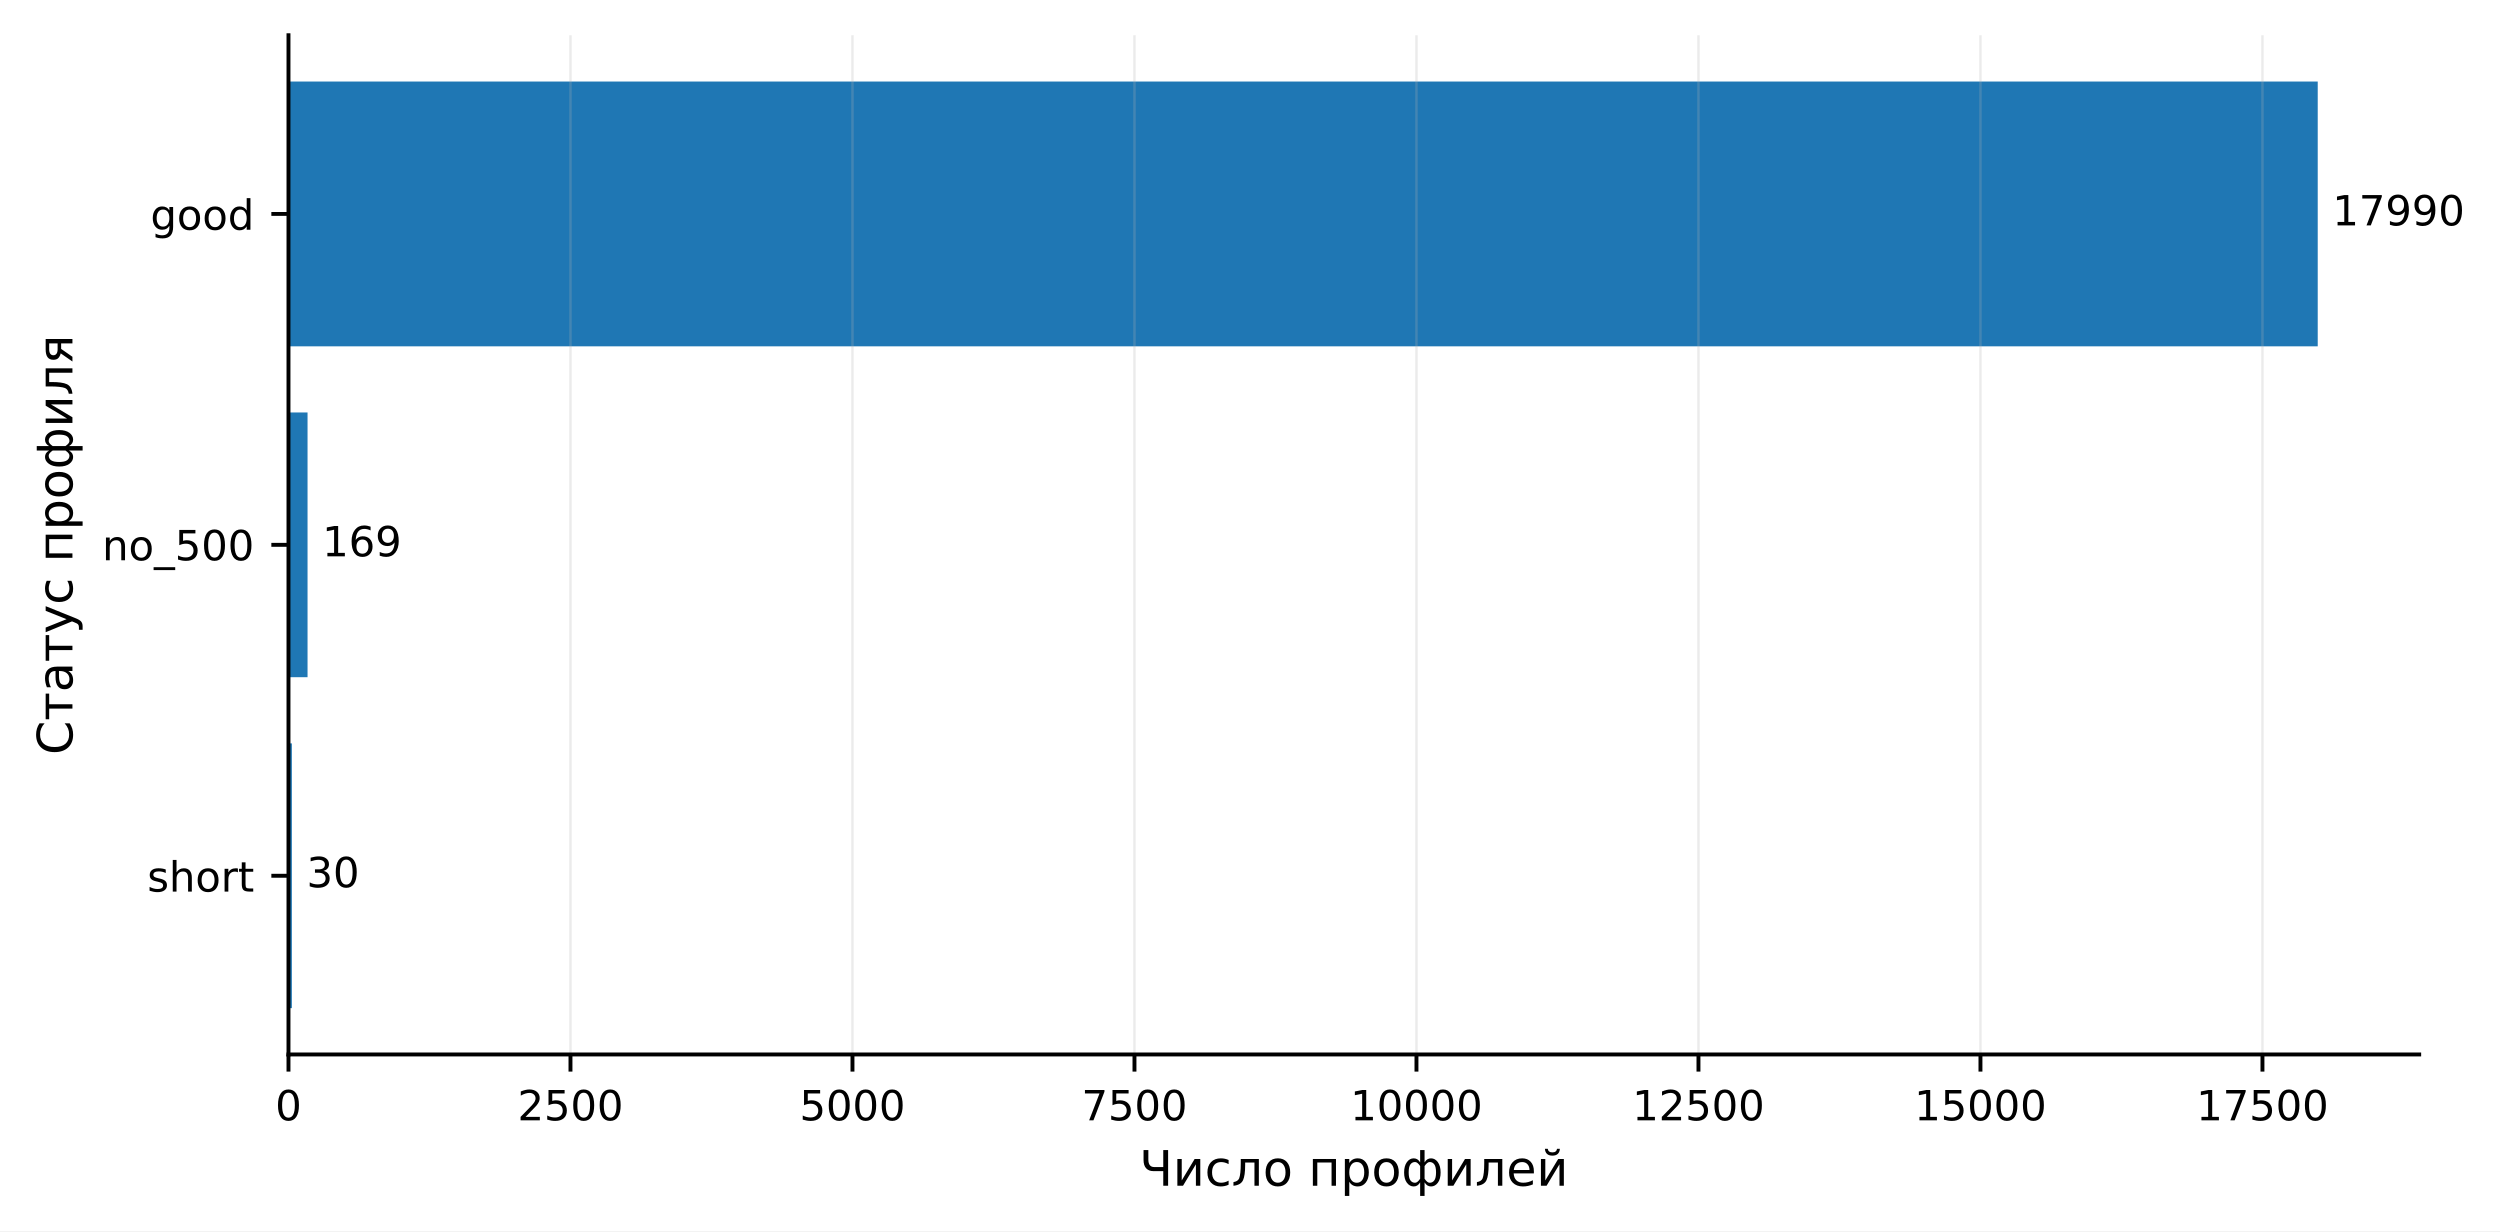
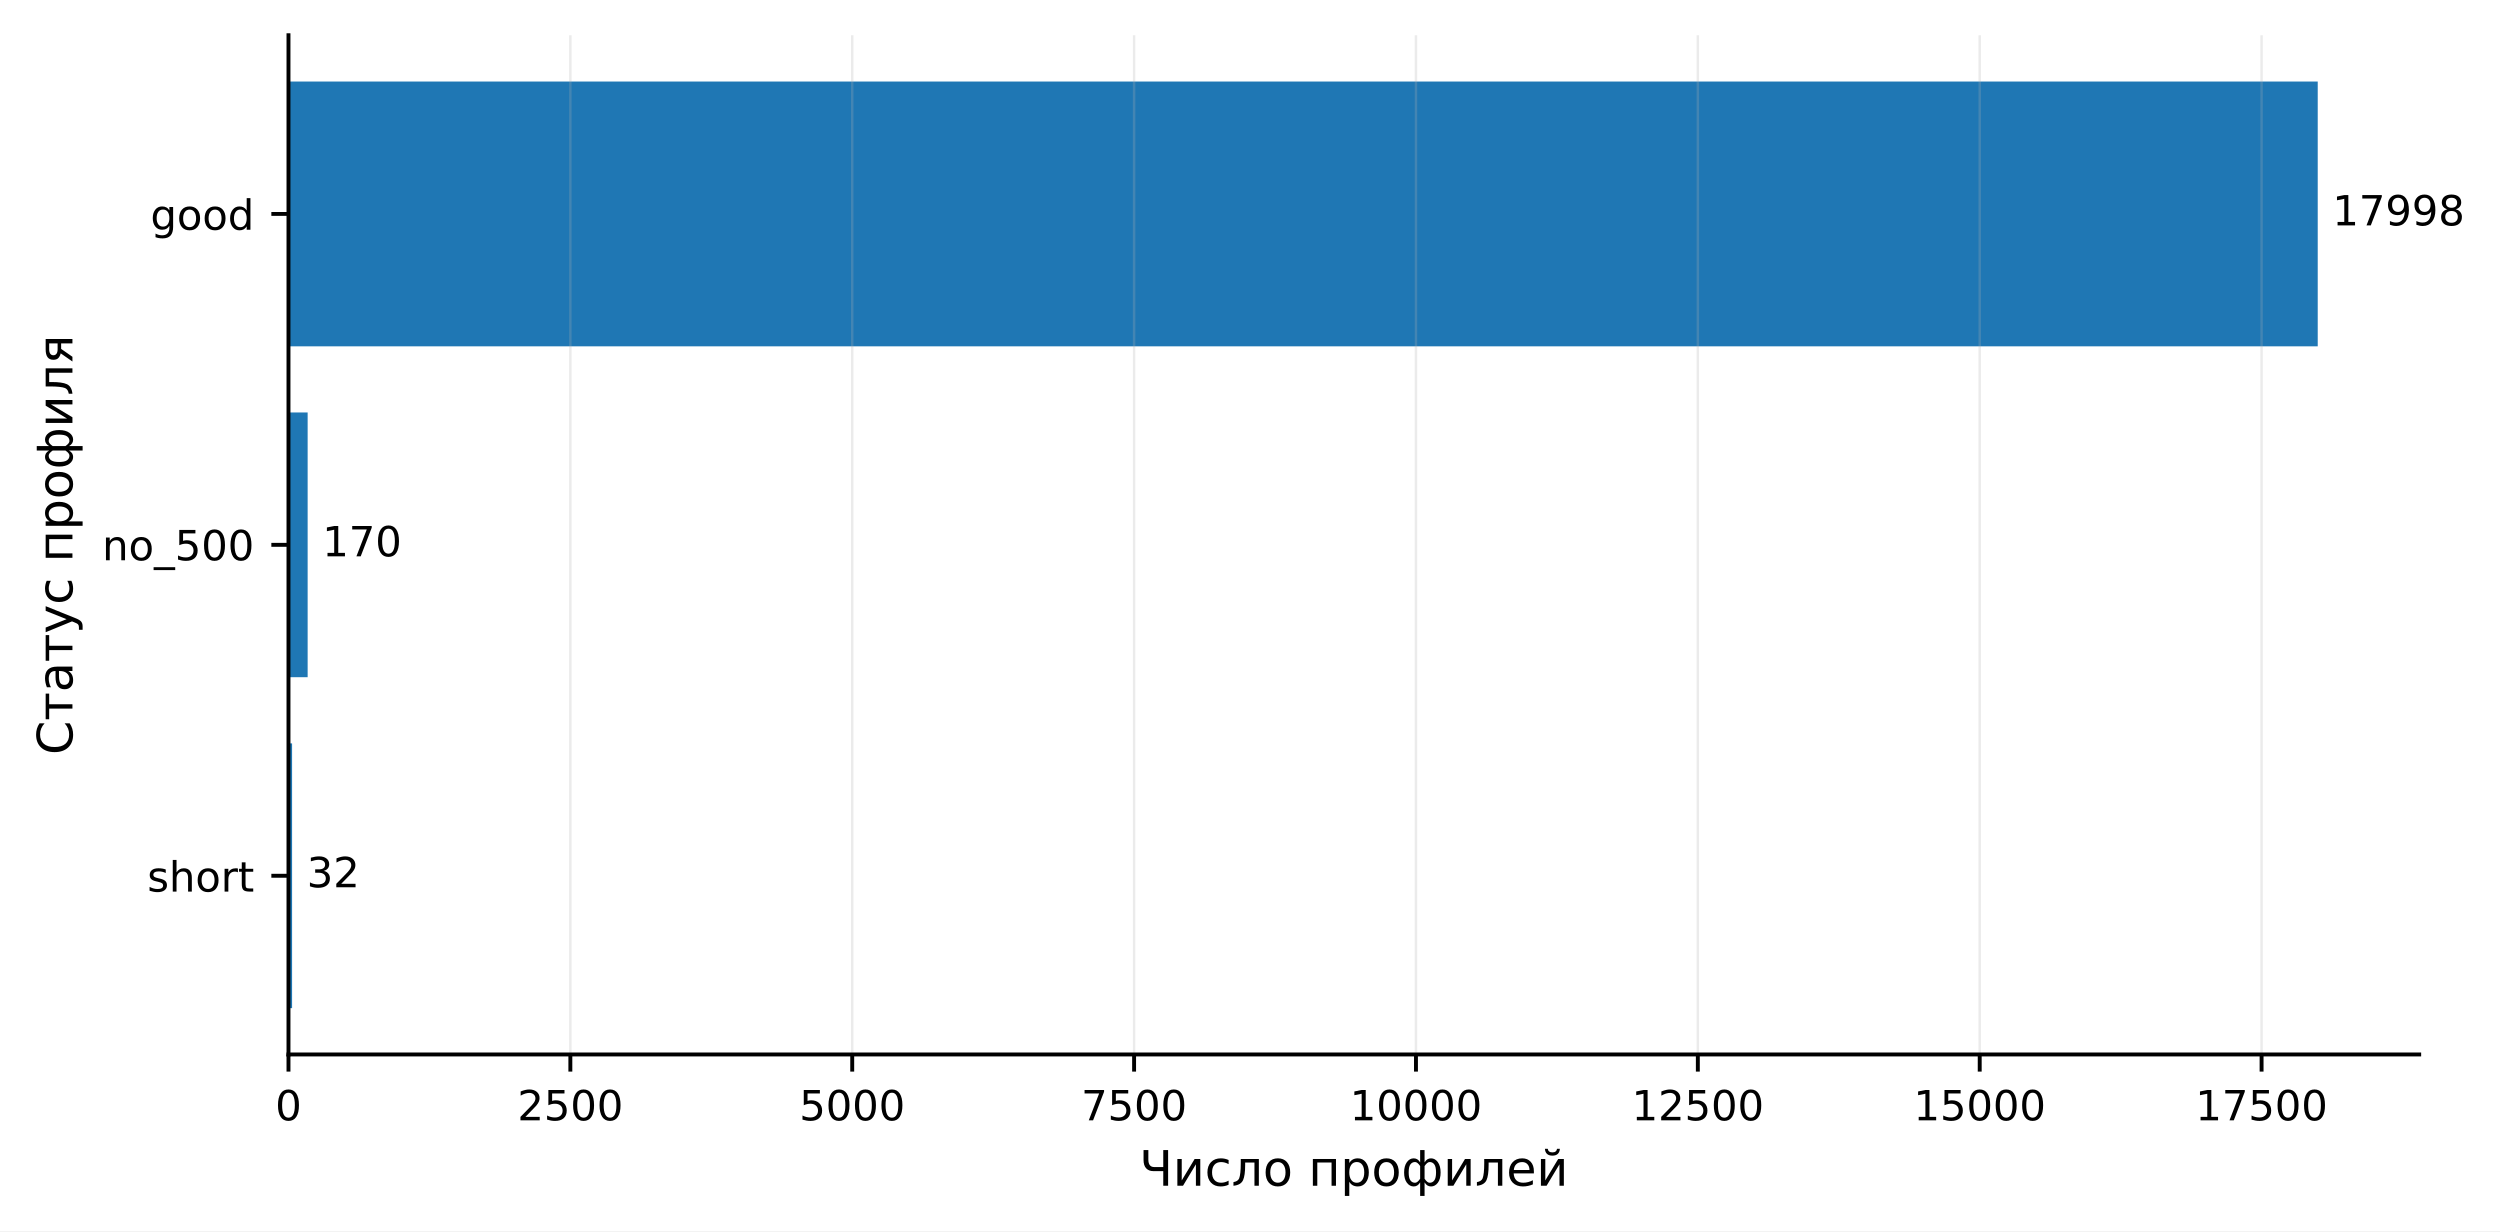
<svg xmlns="http://www.w3.org/2000/svg" xmlns:xlink="http://www.w3.org/1999/xlink" width="510.782pt" height="251.545pt" viewBox="0 0 510.782 251.545" version="1.1">
  <defs>
    <style type="text/css">*{stroke-linejoin: round; stroke-linecap: butt}</style>
  </defs>
  <g id="figure_1">
    <g id="patch_1">
      <path d="M 0 251.545  L 510.782 251.545  L 510.782 0  L 0 0  z " style="fill: #ffffff" />
    </g>
    <g id="axes_1">
      <g id="patch_2">
        <path d="M 58.94 215.44  L 494.272 215.44  L 494.272 7.2  L 58.94 7.2  z " style="fill: #ffffff" />
      </g>
      <g id="patch_3">
-         <path d="M 58.94 205.975  L 59.632 205.975  L 59.632 151.886  L 58.94 151.886  z " clip-path="url(#pc7776d1ee8)" style="fill: #1f77b4" />
+         <path d="M 58.94 205.975  L 59.677 205.975  L 59.677 151.886  L 58.94 151.886  z " clip-path="url(#p775dac2591)" style="fill: #1f77b4" />
      </g>
      <g id="patch_4">
-         <path d="M 58.94 138.364  L 62.835 138.364  L 62.835 84.276  L 58.94 84.276  z " clip-path="url(#pc7776d1ee8)" style="fill: #1f77b4" />
+         <path d="M 58.94 138.364  L 62.856 138.364  L 62.856 84.276  L 58.94 84.276  z " clip-path="url(#p775dac2591)" style="fill: #1f77b4" />
      </g>
      <g id="patch_5">
-         <path d="M 58.94 70.754  L 473.542 70.754  L 473.542 16.665  L 58.94 16.665  z " clip-path="url(#pc7776d1ee8)" style="fill: #1f77b4" />
+         <path d="M 58.94 70.754  L 473.542 70.754  L 473.542 16.665  L 58.94 16.665  z " clip-path="url(#p775dac2591)" style="fill: #1f77b4" />
      </g>
      <g id="matplotlib.axis_1">
        <g id="xtick_1">
          <g id="line2d_1">
-             <path d="M 58.94 215.44  L 58.94 7.2  " clip-path="url(#pc7776d1ee8)" style="fill: none; stroke: #b0b0b0; stroke-opacity: 0.25; stroke-width: 0.5; stroke-linecap: square" />
+             <path d="M 58.94 215.44  L 58.94 7.2  " clip-path="url(#p775dac2591)" style="fill: none; stroke: #b0b0b0; stroke-opacity: 0.25; stroke-width: 0.5; stroke-linecap: square" />
          </g>
          <g id="line2d_2">
            <defs>
-               <path id="md63ba2b6ef" d="M 0 0  L 0 3.5  " style="stroke: #000000; stroke-width: 0.8" />
+               <path id="m250e05b967" d="M 0 0  L 0 3.5  " style="stroke: #000000; stroke-width: 0.8" />
            </defs>
            <g>
-               <use xlink:href="#md63ba2b6ef" x="58.94" y="215.44" style="stroke: #000000; stroke-width: 0.8" />
+               <use xlink:href="#m250e05b967" x="58.94" y="215.44" style="stroke: #000000; stroke-width: 0.8" />
            </g>
          </g>
          <g id="text_1">
            <g transform="translate(56.23625 228.8987) scale(0.085 -0.085)">
              <defs>
                <path id="DejaVuSans-30" d="M 2034 4250  Q 1547 4250 1301 3770  Q 1056 3291 1056 2328  Q 1056 1369 1301 889  Q 1547 409 2034 409  Q 2525 409 2770 889  Q 3016 1369 3016 2328  Q 3016 3291 2770 3770  Q 2525 4250 2034 4250  z M 2034 4750  Q 2819 4750 3233 4129  Q 3647 3509 3647 2328  Q 3647 1150 3233 529  Q 2819 -91 2034 -91  Q 1250 -91 836 529  Q 422 1150 422 2328  Q 422 3509 836 4129  Q 1250 4750 2034 4750  z " transform="scale(0.015625)" />
              </defs>
              <use xlink:href="#DejaVuSans-30" />
            </g>
          </g>
        </g>
        <g id="xtick_2">
          <g id="line2d_3">
-             <path d="M 116.556 215.44  L 116.556 7.2  " clip-path="url(#pc7776d1ee8)" style="fill: none; stroke: #b0b0b0; stroke-opacity: 0.25; stroke-width: 0.5; stroke-linecap: square" />
+             <path d="M 116.53 215.44  L 116.53 7.2  " clip-path="url(#p775dac2591)" style="fill: none; stroke: #b0b0b0; stroke-opacity: 0.25; stroke-width: 0.5; stroke-linecap: square" />
          </g>
          <g id="line2d_4">
            <g>
-               <use xlink:href="#md63ba2b6ef" x="116.556" y="215.44" style="stroke: #000000; stroke-width: 0.8" />
+               <use xlink:href="#m250e05b967" x="116.53" y="215.44" style="stroke: #000000; stroke-width: 0.8" />
            </g>
          </g>
          <g id="text_2">
-             <g transform="translate(105.7396 228.8987) scale(0.085 -0.085)">
+             <g transform="translate(105.714 228.8987) scale(0.085 -0.085)">
              <defs>
                <path id="DejaVuSans-32" d="M 1228 531  L 3431 531  L 3431 0  L 469 0  L 469 531  Q 828 903 1448 1529  Q 2069 2156 2228 2338  Q 2531 2678 2651 2914  Q 2772 3150 2772 3378  Q 2772 3750 2511 3984  Q 2250 4219 1831 4219  Q 1534 4219 1204 4116  Q 875 4013 500 3803  L 500 4441  Q 881 4594 1212 4672  Q 1544 4750 1819 4750  Q 2544 4750 2975 4387  Q 3406 4025 3406 3419  Q 3406 3131 3298 2873  Q 3191 2616 2906 2266  Q 2828 2175 2409 1742  Q 1991 1309 1228 531  z " transform="scale(0.015625)" />
                <path id="DejaVuSans-35" d="M 691 4666  L 3169 4666  L 3169 4134  L 1269 4134  L 1269 2991  Q 1406 3038 1543 3061  Q 1681 3084 1819 3084  Q 2600 3084 3056 2656  Q 3513 2228 3513 1497  Q 3513 744 3044 326  Q 2575 -91 1722 -91  Q 1428 -91 1123 -41  Q 819 9 494 109  L 494 744  Q 775 591 1075 516  Q 1375 441 1709 441  Q 2250 441 2565 725  Q 2881 1009 2881 1497  Q 2881 1984 2565 2268  Q 2250 2553 1709 2553  Q 1456 2553 1204 2497  Q 953 2441 691 2322  L 691 4666  z " transform="scale(0.015625)" />
              </defs>
              <use xlink:href="#DejaVuSans-32" />
              <use xlink:href="#DejaVuSans-35" transform="translate(63.62305 0)" />
              <use xlink:href="#DejaVuSans-30" transform="translate(127.2461 0)" />
              <use xlink:href="#DejaVuSans-30" transform="translate(190.8691 0)" />
            </g>
          </g>
        </g>
        <g id="xtick_3">
          <g id="line2d_5">
-             <path d="M 174.171 215.44  L 174.171 7.2  " clip-path="url(#pc7776d1ee8)" style="fill: none; stroke: #b0b0b0; stroke-opacity: 0.25; stroke-width: 0.5; stroke-linecap: square" />
+             <path d="M 174.12 215.44  L 174.12 7.2  " clip-path="url(#p775dac2591)" style="fill: none; stroke: #b0b0b0; stroke-opacity: 0.25; stroke-width: 0.5; stroke-linecap: square" />
          </g>
          <g id="line2d_6">
            <g>
-               <use xlink:href="#md63ba2b6ef" x="174.171" y="215.44" style="stroke: #000000; stroke-width: 0.8" />
+               <use xlink:href="#m250e05b967" x="174.12" y="215.44" style="stroke: #000000; stroke-width: 0.8" />
            </g>
          </g>
          <g id="text_3">
-             <g transform="translate(163.3551 228.8987) scale(0.085 -0.085)">
+             <g transform="translate(163.3039 228.8987) scale(0.085 -0.085)">
              <use xlink:href="#DejaVuSans-35" />
              <use xlink:href="#DejaVuSans-30" transform="translate(63.62305 0)" />
              <use xlink:href="#DejaVuSans-30" transform="translate(127.2461 0)" />
              <use xlink:href="#DejaVuSans-30" transform="translate(190.8691 0)" />
            </g>
          </g>
        </g>
        <g id="xtick_4">
          <g id="line2d_7">
-             <path d="M 231.787 215.44  L 231.787 7.2  " clip-path="url(#pc7776d1ee8)" style="fill: none; stroke: #b0b0b0; stroke-opacity: 0.25; stroke-width: 0.5; stroke-linecap: square" />
+             <path d="M 231.71 215.44  L 231.71 7.2  " clip-path="url(#p775dac2591)" style="fill: none; stroke: #b0b0b0; stroke-opacity: 0.25; stroke-width: 0.5; stroke-linecap: square" />
          </g>
          <g id="line2d_8">
            <g>
-               <use xlink:href="#md63ba2b6ef" x="231.787" y="215.44" style="stroke: #000000; stroke-width: 0.8" />
+               <use xlink:href="#m250e05b967" x="231.71" y="215.44" style="stroke: #000000; stroke-width: 0.8" />
            </g>
          </g>
          <g id="text_4">
-             <g transform="translate(220.9707 228.8987) scale(0.085 -0.085)">
+             <g transform="translate(220.8938 228.8987) scale(0.085 -0.085)">
              <defs>
                <path id="DejaVuSans-37" d="M 525 4666  L 3525 4666  L 3525 4397  L 1831 0  L 1172 0  L 2766 4134  L 525 4134  L 525 4666  z " transform="scale(0.015625)" />
              </defs>
              <use xlink:href="#DejaVuSans-37" />
              <use xlink:href="#DejaVuSans-35" transform="translate(63.62305 0)" />
              <use xlink:href="#DejaVuSans-30" transform="translate(127.2461 0)" />
              <use xlink:href="#DejaVuSans-30" transform="translate(190.8691 0)" />
            </g>
          </g>
        </g>
        <g id="xtick_5">
          <g id="line2d_9">
-             <path d="M 289.402 215.44  L 289.402 7.2  " clip-path="url(#pc7776d1ee8)" style="fill: none; stroke: #b0b0b0; stroke-opacity: 0.25; stroke-width: 0.5; stroke-linecap: square" />
+             <path d="M 289.3 215.44  L 289.3 7.2  " clip-path="url(#p775dac2591)" style="fill: none; stroke: #b0b0b0; stroke-opacity: 0.25; stroke-width: 0.5; stroke-linecap: square" />
          </g>
          <g id="line2d_10">
            <g>
-               <use xlink:href="#md63ba2b6ef" x="289.402" y="215.44" style="stroke: #000000; stroke-width: 0.8" />
+               <use xlink:href="#m250e05b967" x="289.3" y="215.44" style="stroke: #000000; stroke-width: 0.8" />
            </g>
          </g>
          <g id="text_5">
-             <g transform="translate(275.8821 228.8987) scale(0.085 -0.085)">
+             <g transform="translate(275.7797 228.8987) scale(0.085 -0.085)">
              <defs>
                <path id="DejaVuSans-31" d="M 794 531  L 1825 531  L 1825 4091  L 703 3866  L 703 4441  L 1819 4666  L 2450 4666  L 2450 531  L 3481 531  L 3481 0  L 794 0  L 794 531  z " transform="scale(0.015625)" />
              </defs>
              <use xlink:href="#DejaVuSans-31" />
              <use xlink:href="#DejaVuSans-30" transform="translate(63.62305 0)" />
              <use xlink:href="#DejaVuSans-30" transform="translate(127.2461 0)" />
              <use xlink:href="#DejaVuSans-30" transform="translate(190.8691 0)" />
              <use xlink:href="#DejaVuSans-30" transform="translate(254.4922 0)" />
            </g>
          </g>
        </g>
        <g id="xtick_6">
          <g id="line2d_11">
-             <path d="M 347.018 215.44  L 347.018 7.2  " clip-path="url(#pc7776d1ee8)" style="fill: none; stroke: #b0b0b0; stroke-opacity: 0.25; stroke-width: 0.5; stroke-linecap: square" />
+             <path d="M 346.89 215.44  L 346.89 7.2  " clip-path="url(#p775dac2591)" style="fill: none; stroke: #b0b0b0; stroke-opacity: 0.25; stroke-width: 0.5; stroke-linecap: square" />
          </g>
          <g id="line2d_12">
            <g>
-               <use xlink:href="#md63ba2b6ef" x="347.018" y="215.44" style="stroke: #000000; stroke-width: 0.8" />
+               <use xlink:href="#m250e05b967" x="346.89" y="215.44" style="stroke: #000000; stroke-width: 0.8" />
            </g>
          </g>
          <g id="text_6">
-             <g transform="translate(333.4977 228.8987) scale(0.085 -0.085)">
+             <g transform="translate(333.3696 228.8987) scale(0.085 -0.085)">
              <use xlink:href="#DejaVuSans-31" />
              <use xlink:href="#DejaVuSans-32" transform="translate(63.62305 0)" />
              <use xlink:href="#DejaVuSans-35" transform="translate(127.2461 0)" />
              <use xlink:href="#DejaVuSans-30" transform="translate(190.8691 0)" />
              <use xlink:href="#DejaVuSans-30" transform="translate(254.4922 0)" />
            </g>
          </g>
        </g>
        <g id="xtick_7">
          <g id="line2d_13">
-             <path d="M 404.633 215.44  L 404.633 7.2  " clip-path="url(#pc7776d1ee8)" style="fill: none; stroke: #b0b0b0; stroke-opacity: 0.25; stroke-width: 0.5; stroke-linecap: square" />
+             <path d="M 404.48 215.44  L 404.48 7.2  " clip-path="url(#p775dac2591)" style="fill: none; stroke: #b0b0b0; stroke-opacity: 0.25; stroke-width: 0.5; stroke-linecap: square" />
          </g>
          <g id="line2d_14">
            <g>
-               <use xlink:href="#md63ba2b6ef" x="404.633" y="215.44" style="stroke: #000000; stroke-width: 0.8" />
+               <use xlink:href="#m250e05b967" x="404.48" y="215.44" style="stroke: #000000; stroke-width: 0.8" />
            </g>
          </g>
          <g id="text_7">
-             <g transform="translate(391.1132 228.8987) scale(0.085 -0.085)">
+             <g transform="translate(390.9595 228.8987) scale(0.085 -0.085)">
              <use xlink:href="#DejaVuSans-31" />
              <use xlink:href="#DejaVuSans-35" transform="translate(63.62305 0)" />
              <use xlink:href="#DejaVuSans-30" transform="translate(127.2461 0)" />
              <use xlink:href="#DejaVuSans-30" transform="translate(190.8691 0)" />
              <use xlink:href="#DejaVuSans-30" transform="translate(254.4922 0)" />
            </g>
          </g>
        </g>
        <g id="xtick_8">
          <g id="line2d_15">
-             <path d="M 462.249 215.44  L 462.249 7.2  " clip-path="url(#pc7776d1ee8)" style="fill: none; stroke: #b0b0b0; stroke-opacity: 0.25; stroke-width: 0.5; stroke-linecap: square" />
+             <path d="M 462.07 215.44  L 462.07 7.2  " clip-path="url(#p775dac2591)" style="fill: none; stroke: #b0b0b0; stroke-opacity: 0.25; stroke-width: 0.5; stroke-linecap: square" />
          </g>
          <g id="line2d_16">
            <g>
-               <use xlink:href="#md63ba2b6ef" x="462.249" y="215.44" style="stroke: #000000; stroke-width: 0.8" />
+               <use xlink:href="#m250e05b967" x="462.07" y="215.44" style="stroke: #000000; stroke-width: 0.8" />
            </g>
          </g>
          <g id="text_8">
-             <g transform="translate(448.7287 228.8987) scale(0.085 -0.085)">
+             <g transform="translate(448.5494 228.8987) scale(0.085 -0.085)">
              <use xlink:href="#DejaVuSans-31" />
              <use xlink:href="#DejaVuSans-37" transform="translate(63.62305 0)" />
              <use xlink:href="#DejaVuSans-35" transform="translate(127.2461 0)" />
              <use xlink:href="#DejaVuSans-30" transform="translate(190.8691 0)" />
              <use xlink:href="#DejaVuSans-30" transform="translate(254.4922 0)" />
            </g>
          </g>
        </g>
        <g id="text_9">
          <g transform="translate(232.7865 242.2648) scale(0.1 -0.1)">
            <defs>
              <path id="DejaVuSans-427" d="M 3125 0  L 3125 1913  L 1822 1913  Q 1241 1913 894 2277  Q 547 2641 547 3384  L 547 4666  L 1175 4666  L 1175 3434  Q 1175 2938 1369 2691  Q 1563 2444 1950 2444  L 3125 2444  L 3125 4666  L 3759 4666  L 3759 0  L 3125 0  z " transform="scale(0.015625)" />
              <path id="DejaVuSans-438" d="M 3578 3500  L 3578 0  L 3006 0  L 3006 2809  L 1319 0  L 581 0  L 581 3500  L 1153 3500  L 1153 697  L 2838 3500  L 3578 3500  z " transform="scale(0.015625)" />
              <path id="DejaVuSans-441" d="M 3122 3366  L 3122 2828  Q 2878 2963 2633 3030  Q 2388 3097 2138 3097  Q 1578 3097 1268 2742  Q 959 2388 959 1747  Q 959 1106 1268 751  Q 1578 397 2138 397  Q 2388 397 2633 464  Q 2878 531 3122 666  L 3122 134  Q 2881 22 2623 -34  Q 2366 -91 2075 -91  Q 1284 -91 818 406  Q 353 903 353 1747  Q 353 2603 823 3093  Q 1294 3584 2113 3584  Q 2378 3584 2631 3529  Q 2884 3475 3122 3366  z " transform="scale(0.015625)" />
              <path id="DejaVuSans-43b" d="M 238 0  L 238 478  Q 806 566 981 959  Q 1194 1513 1194 2928  L 1194 3500  L 3559 3500  L 3559 0  L 2984 0  L 2984 3041  L 1769 3041  L 1769 2694  Q 1769 1344 1494 738  Q 1200 91 238 0  z " transform="scale(0.015625)" />
              <path id="DejaVuSans-43e" d="M 1959 3097  Q 1497 3097 1228 2736  Q 959 2375 959 1747  Q 959 1119 1226 758  Q 1494 397 1959 397  Q 2419 397 2687 759  Q 2956 1122 2956 1747  Q 2956 2369 2687 2733  Q 2419 3097 1959 3097  z M 1959 3584  Q 2709 3584 3137 3096  Q 3566 2609 3566 1747  Q 3566 888 3137 398  Q 2709 -91 1959 -91  Q 1206 -91 779 398  Q 353 888 353 1747  Q 353 2609 779 3096  Q 1206 3584 1959 3584  z " transform="scale(0.015625)" />
              <path id="DejaVuSans-20" transform="scale(0.015625)" />
              <path id="DejaVuSans-43f" d="M 3603 3500  L 3603 0  L 3025 0  L 3025 3041  L 1159 3041  L 1159 0  L 581 0  L 581 3500  L 3603 3500  z " transform="scale(0.015625)" />
              <path id="DejaVuSans-440" d="M 1159 525  L 1159 -1331  L 581 -1331  L 581 3500  L 1159 3500  L 1159 2969  Q 1341 3281 1617 3432  Q 1894 3584 2278 3584  Q 2916 3584 3314 3078  Q 3713 2572 3713 1747  Q 3713 922 3314 415  Q 2916 -91 2278 -91  Q 1894 -91 1617 61  Q 1341 213 1159 525  z M 3116 1747  Q 3116 2381 2855 2742  Q 2594 3103 2138 3103  Q 1681 3103 1420 2742  Q 1159 2381 1159 1747  Q 1159 1113 1420 752  Q 1681 391 2138 391  Q 2594 391 2855 752  Q 3116 1113 3116 1747  z " transform="scale(0.015625)" />
              <path id="DejaVuSans-444" d="M 947 1747  Q 947 1013 1173 702  Q 1400 391 1784 391  Q 2091 391 2447 916  L 2447 2578  Q 2091 3103 1784 3103  Q 1400 3103 1173 2792  Q 947 2481 947 1747  z M 2447 -1331  L 2447 447  Q 2269 153 2064 31  Q 1859 -91 1600 -91  Q 1078 -91 714 392  Q 350 875 350 1734  Q 350 2594 714 3089  Q 1078 3584 1600 3584  Q 1859 3584 2064 3465  Q 2269 3347 2447 3053  L 2447 4666  L 3025 4666  L 3025 3053  Q 3203 3347 3408 3465  Q 3613 3584 3872 3584  Q 4394 3584 4758 3089  Q 5122 2594 5122 1734  Q 5122 875 4758 392  Q 4394 -91 3872 -91  Q 3613 -91 3408 31  Q 3203 153 3025 447  L 3025 -1331  L 2447 -1331  z M 4525 1747  Q 4525 2481 4298 2792  Q 4072 3103 3688 3103  Q 3381 3103 3025 2578  L 3025 916  Q 3381 391 3688 391  Q 4072 391 4298 702  Q 4525 1013 4525 1747  z " transform="scale(0.015625)" />
              <path id="DejaVuSans-435" d="M 3597 1894  L 3597 1613  L 953 1613  Q 991 1019 1311 708  Q 1631 397 2203 397  Q 2534 397 2845 478  Q 3156 559 3463 722  L 3463 178  Q 3153 47 2828 -22  Q 2503 -91 2169 -91  Q 1331 -91 842 396  Q 353 884 353 1716  Q 353 2575 817 3079  Q 1281 3584 2069 3584  Q 2775 3584 3186 3129  Q 3597 2675 3597 1894  z M 3022 2063  Q 3016 2534 2758 2815  Q 2500 3097 2075 3097  Q 1594 3097 1305 2825  Q 1016 2553 972 2059  L 3022 2063  z " transform="scale(0.015625)" />
              <path id="DejaVuSans-439" d="M 3578 3500  L 3578 0  L 3006 0  L 3006 2809  L 1319 0  L 581 0  L 581 3500  L 1153 3500  L 1153 697  L 2838 3500  L 3578 3500  z M 1102 4833  L 1471 4833  Q 1505 4599 1656 4481  Q 1808 4364 2080 4364  Q 2349 4364 2499 4480  Q 2649 4596 2689 4833  L 3058 4833  Q 3027 4386 2780 4161  Q 2533 3936 2080 3936  Q 1627 3936 1380 4161  Q 1133 4386 1102 4833  z " transform="scale(0.015625)" />
            </defs>
            <use xlink:href="#DejaVuSans-427" />
            <use xlink:href="#DejaVuSans-438" transform="translate(68.55469 0)" />
            <use xlink:href="#DejaVuSans-441" transform="translate(133.5449 0)" />
            <use xlink:href="#DejaVuSans-43b" transform="translate(188.5254 0)" />
            <use xlink:href="#DejaVuSans-43e" transform="translate(252.4414 0)" />
            <use xlink:href="#DejaVuSans-20" transform="translate(313.623 0)" />
            <use xlink:href="#DejaVuSans-43f" transform="translate(345.4102 0)" />
            <use xlink:href="#DejaVuSans-440" transform="translate(410.791 0)" />
            <use xlink:href="#DejaVuSans-43e" transform="translate(474.2676 0)" />
            <use xlink:href="#DejaVuSans-444" transform="translate(535.4492 0)" />
            <use xlink:href="#DejaVuSans-438" transform="translate(620.9473 0)" />
            <use xlink:href="#DejaVuSans-43b" transform="translate(685.9375 0)" />
            <use xlink:href="#DejaVuSans-435" transform="translate(749.8535 0)" />
            <use xlink:href="#DejaVuSans-439" transform="translate(811.377 0)" />
          </g>
        </g>
      </g>
      <g id="matplotlib.axis_2">
        <g id="ytick_1">
          <g id="line2d_17">
            <defs>
-               <path id="m7a0f3e11b7" d="M 0 0  L -3.5 0  " style="stroke: #000000; stroke-width: 0.8" />
+               <path id="m82523b1ab9" d="M 0 0  L -3.5 0  " style="stroke: #000000; stroke-width: 0.8" />
            </defs>
            <g>
-               <use xlink:href="#m7a0f3e11b7" x="58.94" y="178.93" style="stroke: #000000; stroke-width: 0.8" />
+               <use xlink:href="#m82523b1ab9" x="58.94" y="178.93" style="stroke: #000000; stroke-width: 0.8" />
            </g>
          </g>
          <g id="text_10">
            <g transform="translate(30.09797 182.1597) scale(0.085 -0.085)">
              <defs>
                <path id="DejaVuSans-73" d="M 2834 3397  L 2834 2853  Q 2591 2978 2328 3040  Q 2066 3103 1784 3103  Q 1356 3103 1142 2972  Q 928 2841 928 2578  Q 928 2378 1081 2264  Q 1234 2150 1697 2047  L 1894 2003  Q 2506 1872 2764 1633  Q 3022 1394 3022 966  Q 3022 478 2636 193  Q 2250 -91 1575 -91  Q 1294 -91 989 -36  Q 684 19 347 128  L 347 722  Q 666 556 975 473  Q 1284 391 1588 391  Q 1994 391 2212 530  Q 2431 669 2431 922  Q 2431 1156 2273 1281  Q 2116 1406 1581 1522  L 1381 1569  Q 847 1681 609 1914  Q 372 2147 372 2553  Q 372 3047 722 3315  Q 1072 3584 1716 3584  Q 2034 3584 2315 3537  Q 2597 3491 2834 3397  z " transform="scale(0.015625)" />
                <path id="DejaVuSans-68" d="M 3513 2113  L 3513 0  L 2938 0  L 2938 2094  Q 2938 2591 2744 2837  Q 2550 3084 2163 3084  Q 1697 3084 1428 2787  Q 1159 2491 1159 1978  L 1159 0  L 581 0  L 581 4863  L 1159 4863  L 1159 2956  Q 1366 3272 1645 3428  Q 1925 3584 2291 3584  Q 2894 3584 3203 3211  Q 3513 2838 3513 2113  z " transform="scale(0.015625)" />
                <path id="DejaVuSans-6f" d="M 1959 3097  Q 1497 3097 1228 2736  Q 959 2375 959 1747  Q 959 1119 1226 758  Q 1494 397 1959 397  Q 2419 397 2687 759  Q 2956 1122 2956 1747  Q 2956 2369 2687 2733  Q 2419 3097 1959 3097  z M 1959 3584  Q 2709 3584 3137 3096  Q 3566 2609 3566 1747  Q 3566 888 3137 398  Q 2709 -91 1959 -91  Q 1206 -91 779 398  Q 353 888 353 1747  Q 353 2609 779 3096  Q 1206 3584 1959 3584  z " transform="scale(0.015625)" />
                <path id="DejaVuSans-72" d="M 2631 2963  Q 2534 3019 2420 3045  Q 2306 3072 2169 3072  Q 1681 3072 1420 2755  Q 1159 2438 1159 1844  L 1159 0  L 581 0  L 581 3500  L 1159 3500  L 1159 2956  Q 1341 3275 1631 3429  Q 1922 3584 2338 3584  Q 2397 3584 2469 3576  Q 2541 3569 2628 3553  L 2631 2963  z " transform="scale(0.015625)" />
                <path id="DejaVuSans-74" d="M 1172 4494  L 1172 3500  L 2356 3500  L 2356 3053  L 1172 3053  L 1172 1153  Q 1172 725 1289 603  Q 1406 481 1766 481  L 2356 481  L 2356 0  L 1766 0  Q 1100 0 847 248  Q 594 497 594 1153  L 594 3053  L 172 3053  L 172 3500  L 594 3500  L 594 4494  L 1172 4494  z " transform="scale(0.015625)" />
              </defs>
              <use xlink:href="#DejaVuSans-73" />
              <use xlink:href="#DejaVuSans-68" transform="translate(52.09961 0)" />
              <use xlink:href="#DejaVuSans-6f" transform="translate(115.4785 0)" />
              <use xlink:href="#DejaVuSans-72" transform="translate(176.6602 0)" />
              <use xlink:href="#DejaVuSans-74" transform="translate(217.7734 0)" />
            </g>
          </g>
        </g>
        <g id="ytick_2">
          <g id="line2d_18">
            <g>
-               <use xlink:href="#m7a0f3e11b7" x="58.94" y="111.32" style="stroke: #000000; stroke-width: 0.8" />
+               <use xlink:href="#m82523b1ab9" x="58.94" y="111.32" style="stroke: #000000; stroke-width: 0.8" />
            </g>
          </g>
          <g id="text_11">
            <g transform="translate(20.87813 114.4743) scale(0.085 -0.085)">
              <defs>
                <path id="DejaVuSans-6e" d="M 3513 2113  L 3513 0  L 2938 0  L 2938 2094  Q 2938 2591 2744 2837  Q 2550 3084 2163 3084  Q 1697 3084 1428 2787  Q 1159 2491 1159 1978  L 1159 0  L 581 0  L 581 3500  L 1159 3500  L 1159 2956  Q 1366 3272 1645 3428  Q 1925 3584 2291 3584  Q 2894 3584 3203 3211  Q 3513 2838 3513 2113  z " transform="scale(0.015625)" />
                <path id="DejaVuSans-5f" d="M 3263 -1063  L 3263 -1509  L -63 -1509  L -63 -1063  L 3263 -1063  z " transform="scale(0.015625)" />
              </defs>
              <use xlink:href="#DejaVuSans-6e" />
              <use xlink:href="#DejaVuSans-6f" transform="translate(63.37891 0)" />
              <use xlink:href="#DejaVuSans-5f" transform="translate(124.5605 0)" />
              <use xlink:href="#DejaVuSans-35" transform="translate(174.5605 0)" />
              <use xlink:href="#DejaVuSans-30" transform="translate(238.1836 0)" />
              <use xlink:href="#DejaVuSans-30" transform="translate(301.8066 0)" />
            </g>
          </g>
        </g>
        <g id="ytick_3">
          <g id="line2d_19">
            <g>
-               <use xlink:href="#m7a0f3e11b7" x="58.94" y="43.71" style="stroke: #000000; stroke-width: 0.8" />
+               <use xlink:href="#m82523b1ab9" x="58.94" y="43.71" style="stroke: #000000; stroke-width: 0.8" />
            </g>
          </g>
          <g id="text_12">
            <g transform="translate(30.74609 46.93895) scale(0.085 -0.085)">
              <defs>
                <path id="DejaVuSans-67" d="M 2906 1791  Q 2906 2416 2648 2759  Q 2391 3103 1925 3103  Q 1463 3103 1205 2759  Q 947 2416 947 1791  Q 947 1169 1205 825  Q 1463 481 1925 481  Q 2391 481 2648 825  Q 2906 1169 2906 1791  z M 3481 434  Q 3481 -459 3084 -895  Q 2688 -1331 1869 -1331  Q 1566 -1331 1297 -1286  Q 1028 -1241 775 -1147  L 775 -588  Q 1028 -725 1275 -790  Q 1522 -856 1778 -856  Q 2344 -856 2625 -561  Q 2906 -266 2906 331  L 2906 616  Q 2728 306 2450 153  Q 2172 0 1784 0  Q 1141 0 747 490  Q 353 981 353 1791  Q 353 2603 747 3093  Q 1141 3584 1784 3584  Q 2172 3584 2450 3431  Q 2728 3278 2906 2969  L 2906 3500  L 3481 3500  L 3481 434  z " transform="scale(0.015625)" />
                <path id="DejaVuSans-64" d="M 2906 2969  L 2906 4863  L 3481 4863  L 3481 0  L 2906 0  L 2906 525  Q 2725 213 2448 61  Q 2172 -91 1784 -91  Q 1150 -91 751 415  Q 353 922 353 1747  Q 353 2572 751 3078  Q 1150 3584 1784 3584  Q 2172 3584 2448 3432  Q 2725 3281 2906 2969  z M 947 1747  Q 947 1113 1208 752  Q 1469 391 1925 391  Q 2381 391 2643 752  Q 2906 1113 2906 1747  Q 2906 2381 2643 2742  Q 2381 3103 1925 3103  Q 1469 3103 1208 2742  Q 947 2381 947 1747  z " transform="scale(0.015625)" />
              </defs>
              <use xlink:href="#DejaVuSans-67" />
              <use xlink:href="#DejaVuSans-6f" transform="translate(63.47656 0)" />
              <use xlink:href="#DejaVuSans-6f" transform="translate(124.6582 0)" />
              <use xlink:href="#DejaVuSans-64" transform="translate(185.8398 0)" />
            </g>
          </g>
        </g>
        <g id="text_13">
          <g transform="translate(14.79844 154.2286) rotate(-90) scale(0.1 -0.1)">
            <defs>
              <path id="DejaVuSans-421" d="M 4122 4306  L 4122 3641  Q 3803 3938 3442 4084  Q 3081 4231 2675 4231  Q 1875 4231 1450 3742  Q 1025 3253 1025 2328  Q 1025 1406 1450 917  Q 1875 428 2675 428  Q 3081 428 3442 575  Q 3803 722 4122 1019  L 4122 359  Q 3791 134 3420 21  Q 3050 -91 2638 -91  Q 1578 -91 968 557  Q 359 1206 359 2328  Q 359 3453 968 4101  Q 1578 4750 2638 4750  Q 3056 4750 3426 4639  Q 3797 4528 4122 4306  z " transform="scale(0.015625)" />
              <path id="DejaVuSans-442" d="M 188 3500  L 3541 3500  L 3541 3041  L 2147 3041  L 2147 0  L 1581 0  L 1581 3041  L 188 3041  L 188 3500  z " transform="scale(0.015625)" />
              <path id="DejaVuSans-430" d="M 2194 1759  Q 1497 1759 1228 1600  Q 959 1441 959 1056  Q 959 750 1161 570  Q 1363 391 1709 391  Q 2188 391 2477 730  Q 2766 1069 2766 1631  L 2766 1759  L 2194 1759  z M 3341 1997  L 3341 0  L 2766 0  L 2766 531  Q 2569 213 2275 61  Q 1981 -91 1556 -91  Q 1019 -91 701 211  Q 384 513 384 1019  Q 384 1609 779 1909  Q 1175 2209 1959 2209  L 2766 2209  L 2766 2266  Q 2766 2663 2505 2880  Q 2244 3097 1772 3097  Q 1472 3097 1187 3025  Q 903 2953 641 2809  L 641 3341  Q 956 3463 1253 3523  Q 1550 3584 1831 3584  Q 2591 3584 2966 3190  Q 3341 2797 3341 1997  z " transform="scale(0.015625)" />
              <path id="DejaVuSans-443" d="M 2059 -325  Q 1816 -950 1584 -1140  Q 1353 -1331 966 -1331  L 506 -1331  L 506 -850  L 844 -850  Q 1081 -850 1212 -737  Q 1344 -625 1503 -206  L 1606 56  L 191 3500  L 800 3500  L 1894 763  L 2988 3500  L 3597 3500  L 2059 -325  z " transform="scale(0.015625)" />
              <path id="DejaVuSans-44f" d="M 1181 2491  Q 1181 2231 1381 2084  Q 1581 1938 1953 1938  L 2728 1938  L 2728 3041  L 1953 3041  Q 1581 3041 1381 2897  Q 1181 2753 1181 2491  z M 363 0  L 1431 1534  Q 1069 1616 828 1830  Q 588 2044 588 2491  Q 588 2997 923 3248  Q 1259 3500 1938 3500  L 3306 3500  L 3306 0  L 2728 0  L 2728 1478  L 2013 1478  L 981 0  L 363 0  z " transform="scale(0.015625)" />
            </defs>
            <use xlink:href="#DejaVuSans-421" />
            <use xlink:href="#DejaVuSans-442" transform="translate(69.82422 0)" />
            <use xlink:href="#DejaVuSans-430" transform="translate(128.0762 0)" />
            <use xlink:href="#DejaVuSans-442" transform="translate(189.3555 0)" />
            <use xlink:href="#DejaVuSans-443" transform="translate(247.6074 0)" />
            <use xlink:href="#DejaVuSans-441" transform="translate(306.7871 0)" />
            <use xlink:href="#DejaVuSans-20" transform="translate(361.7676 0)" />
            <use xlink:href="#DejaVuSans-43f" transform="translate(393.5547 0)" />
            <use xlink:href="#DejaVuSans-440" transform="translate(458.9355 0)" />
            <use xlink:href="#DejaVuSans-43e" transform="translate(522.4121 0)" />
            <use xlink:href="#DejaVuSans-444" transform="translate(583.5938 0)" />
            <use xlink:href="#DejaVuSans-438" transform="translate(669.0918 0)" />
            <use xlink:href="#DejaVuSans-43b" transform="translate(734.082 0)" />
            <use xlink:href="#DejaVuSans-44f" transform="translate(797.998 0)" />
          </g>
        </g>
      </g>
      <g id="patch_6">
        <path d="M 58.94 215.44  L 58.94 7.2  " style="fill: none; stroke: #000000; stroke-width: 0.8; stroke-linejoin: miter; stroke-linecap: square" />
      </g>
      <g id="patch_7">
        <path d="M 58.94 215.44  L 494.272 215.44  " style="fill: none; stroke: #000000; stroke-width: 0.8; stroke-linejoin: miter; stroke-linecap: square" />
      </g>
      <g id="text_14">
-         <g transform="translate(62.6317 181.2759) scale(0.085 -0.085)">
+         <g transform="translate(62.67746 181.2759) scale(0.085 -0.085)">
          <defs>
            <path id="DejaVuSans-33" d="M 2597 2516  Q 3050 2419 3304 2112  Q 3559 1806 3559 1356  Q 3559 666 3084 287  Q 2609 -91 1734 -91  Q 1441 -91 1130 -33  Q 819 25 488 141  L 488 750  Q 750 597 1062 519  Q 1375 441 1716 441  Q 2309 441 2620 675  Q 2931 909 2931 1356  Q 2931 1769 2642 2001  Q 2353 2234 1838 2234  L 1294 2234  L 1294 2753  L 1863 2753  Q 2328 2753 2575 2939  Q 2822 3125 2822 3475  Q 2822 3834 2567 4026  Q 2313 4219 1838 4219  Q 1578 4219 1281 4162  Q 984 4106 628 3988  L 628 4550  Q 988 4650 1302 4700  Q 1616 4750 1894 4750  Q 2613 4750 3031 4423  Q 3450 4097 3450 3541  Q 3450 3153 3228 2886  Q 3006 2619 2597 2516  z " transform="scale(0.015625)" />
          </defs>
          <use xlink:href="#DejaVuSans-33" />
-           <use xlink:href="#DejaVuSans-30" transform="translate(63.62305 0)" />
+           <use xlink:href="#DejaVuSans-32" transform="translate(63.62305 0)" />
        </g>
      </g>
      <g id="text_15">
-         <g transform="translate(65.83512 113.6655) scale(0.085 -0.085)">
-           <defs>
-             <path id="DejaVuSans-36" d="M 2113 2584  Q 1688 2584 1439 2293  Q 1191 2003 1191 1497  Q 1191 994 1439 701  Q 1688 409 2113 409  Q 2538 409 2786 701  Q 3034 994 3034 1497  Q 3034 2003 2786 2293  Q 2538 2584 2113 2584  z M 3366 4563  L 3366 3988  Q 3128 4100 2886 4159  Q 2644 4219 2406 4219  Q 1781 4219 1451 3797  Q 1122 3375 1075 2522  Q 1259 2794 1537 2939  Q 1816 3084 2150 3084  Q 2853 3084 3261 2657  Q 3669 2231 3669 1497  Q 3669 778 3244 343  Q 2819 -91 2113 -91  Q 1303 -91 875 529  Q 447 1150 447 2328  Q 447 3434 972 4092  Q 1497 4750 2381 4750  Q 2619 4750 2861 4703  Q 3103 4656 3366 4563  z " transform="scale(0.015625)" />
-             <path id="DejaVuSans-39" d="M 703 97  L 703 672  Q 941 559 1184 500  Q 1428 441 1663 441  Q 2288 441 2617 861  Q 2947 1281 2994 2138  Q 2813 1869 2534 1725  Q 2256 1581 1919 1581  Q 1219 1581 811 2004  Q 403 2428 403 3163  Q 403 3881 828 4315  Q 1253 4750 1959 4750  Q 2769 4750 3195 4129  Q 3622 3509 3622 2328  Q 3622 1225 3098 567  Q 2575 -91 1691 -91  Q 1453 -91 1209 -44  Q 966 3 703 97  z M 1959 2075  Q 2384 2075 2632 2365  Q 2881 2656 2881 3163  Q 2881 3666 2632 3958  Q 2384 4250 1959 4250  Q 1534 4250 1286 3958  Q 1038 3666 1038 3163  Q 1038 2656 1286 2365  Q 1534 2075 1959 2075  z " transform="scale(0.015625)" />
-           </defs>
+         <g transform="translate(65.85643 113.6655) scale(0.085 -0.085)">
          <use xlink:href="#DejaVuSans-31" />
-           <use xlink:href="#DejaVuSans-36" transform="translate(63.62305 0)" />
-           <use xlink:href="#DejaVuSans-39" transform="translate(127.2461 0)" />
+           <use xlink:href="#DejaVuSans-37" transform="translate(63.62305 0)" />
+           <use xlink:href="#DejaVuSans-30" transform="translate(127.2461 0)" />
        </g>
      </g>
      <g id="text_16">
        <g transform="translate(476.5417 46.05508) scale(0.085 -0.085)">
+           <defs>
+             <path id="DejaVuSans-39" d="M 703 97  L 703 672  Q 941 559 1184 500  Q 1428 441 1663 441  Q 2288 441 2617 861  Q 2947 1281 2994 2138  Q 2813 1869 2534 1725  Q 2256 1581 1919 1581  Q 1219 1581 811 2004  Q 403 2428 403 3163  Q 403 3881 828 4315  Q 1253 4750 1959 4750  Q 2769 4750 3195 4129  Q 3622 3509 3622 2328  Q 3622 1225 3098 567  Q 2575 -91 1691 -91  Q 1453 -91 1209 -44  Q 966 3 703 97  z M 1959 2075  Q 2384 2075 2632 2365  Q 2881 2656 2881 3163  Q 2881 3666 2632 3958  Q 2384 4250 1959 4250  Q 1534 4250 1286 3958  Q 1038 3666 1038 3163  Q 1038 2656 1286 2365  Q 1534 2075 1959 2075  z " transform="scale(0.015625)" />
+             <path id="DejaVuSans-38" d="M 2034 2216  Q 1584 2216 1326 1975  Q 1069 1734 1069 1313  Q 1069 891 1326 650  Q 1584 409 2034 409  Q 2484 409 2743 651  Q 3003 894 3003 1313  Q 3003 1734 2745 1975  Q 2488 2216 2034 2216  z M 1403 2484  Q 997 2584 770 2862  Q 544 3141 544 3541  Q 544 4100 942 4425  Q 1341 4750 2034 4750  Q 2731 4750 3128 4425  Q 3525 4100 3525 3541  Q 3525 3141 3298 2862  Q 3072 2584 2669 2484  Q 3125 2378 3379 2068  Q 3634 1759 3634 1313  Q 3634 634 3220 271  Q 2806 -91 2034 -91  Q 1263 -91 848 271  Q 434 634 434 1313  Q 434 1759 690 2068  Q 947 2378 1403 2484  z M 1172 3481  Q 1172 3119 1398 2916  Q 1625 2713 2034 2713  Q 2441 2713 2670 2916  Q 2900 3119 2900 3481  Q 2900 3844 2670 4047  Q 2441 4250 2034 4250  Q 1625 4250 1398 4047  Q 1172 3844 1172 3481  z " transform="scale(0.015625)" />
+           </defs>
          <use xlink:href="#DejaVuSans-31" />
          <use xlink:href="#DejaVuSans-37" transform="translate(63.62305 0)" />
          <use xlink:href="#DejaVuSans-39" transform="translate(127.2461 0)" />
          <use xlink:href="#DejaVuSans-39" transform="translate(190.8691 0)" />
-           <use xlink:href="#DejaVuSans-30" transform="translate(254.4922 0)" />
+           <use xlink:href="#DejaVuSans-38" transform="translate(254.4922 0)" />
        </g>
      </g>
    </g>
  </g>
  <defs>
-     <clipPath id="pc7776d1ee8">
+     <clipPath id="p775dac2591">
      <rect x="58.94" y="7.2" width="435.331" height="208.24" />
    </clipPath>
  </defs>
</svg>
